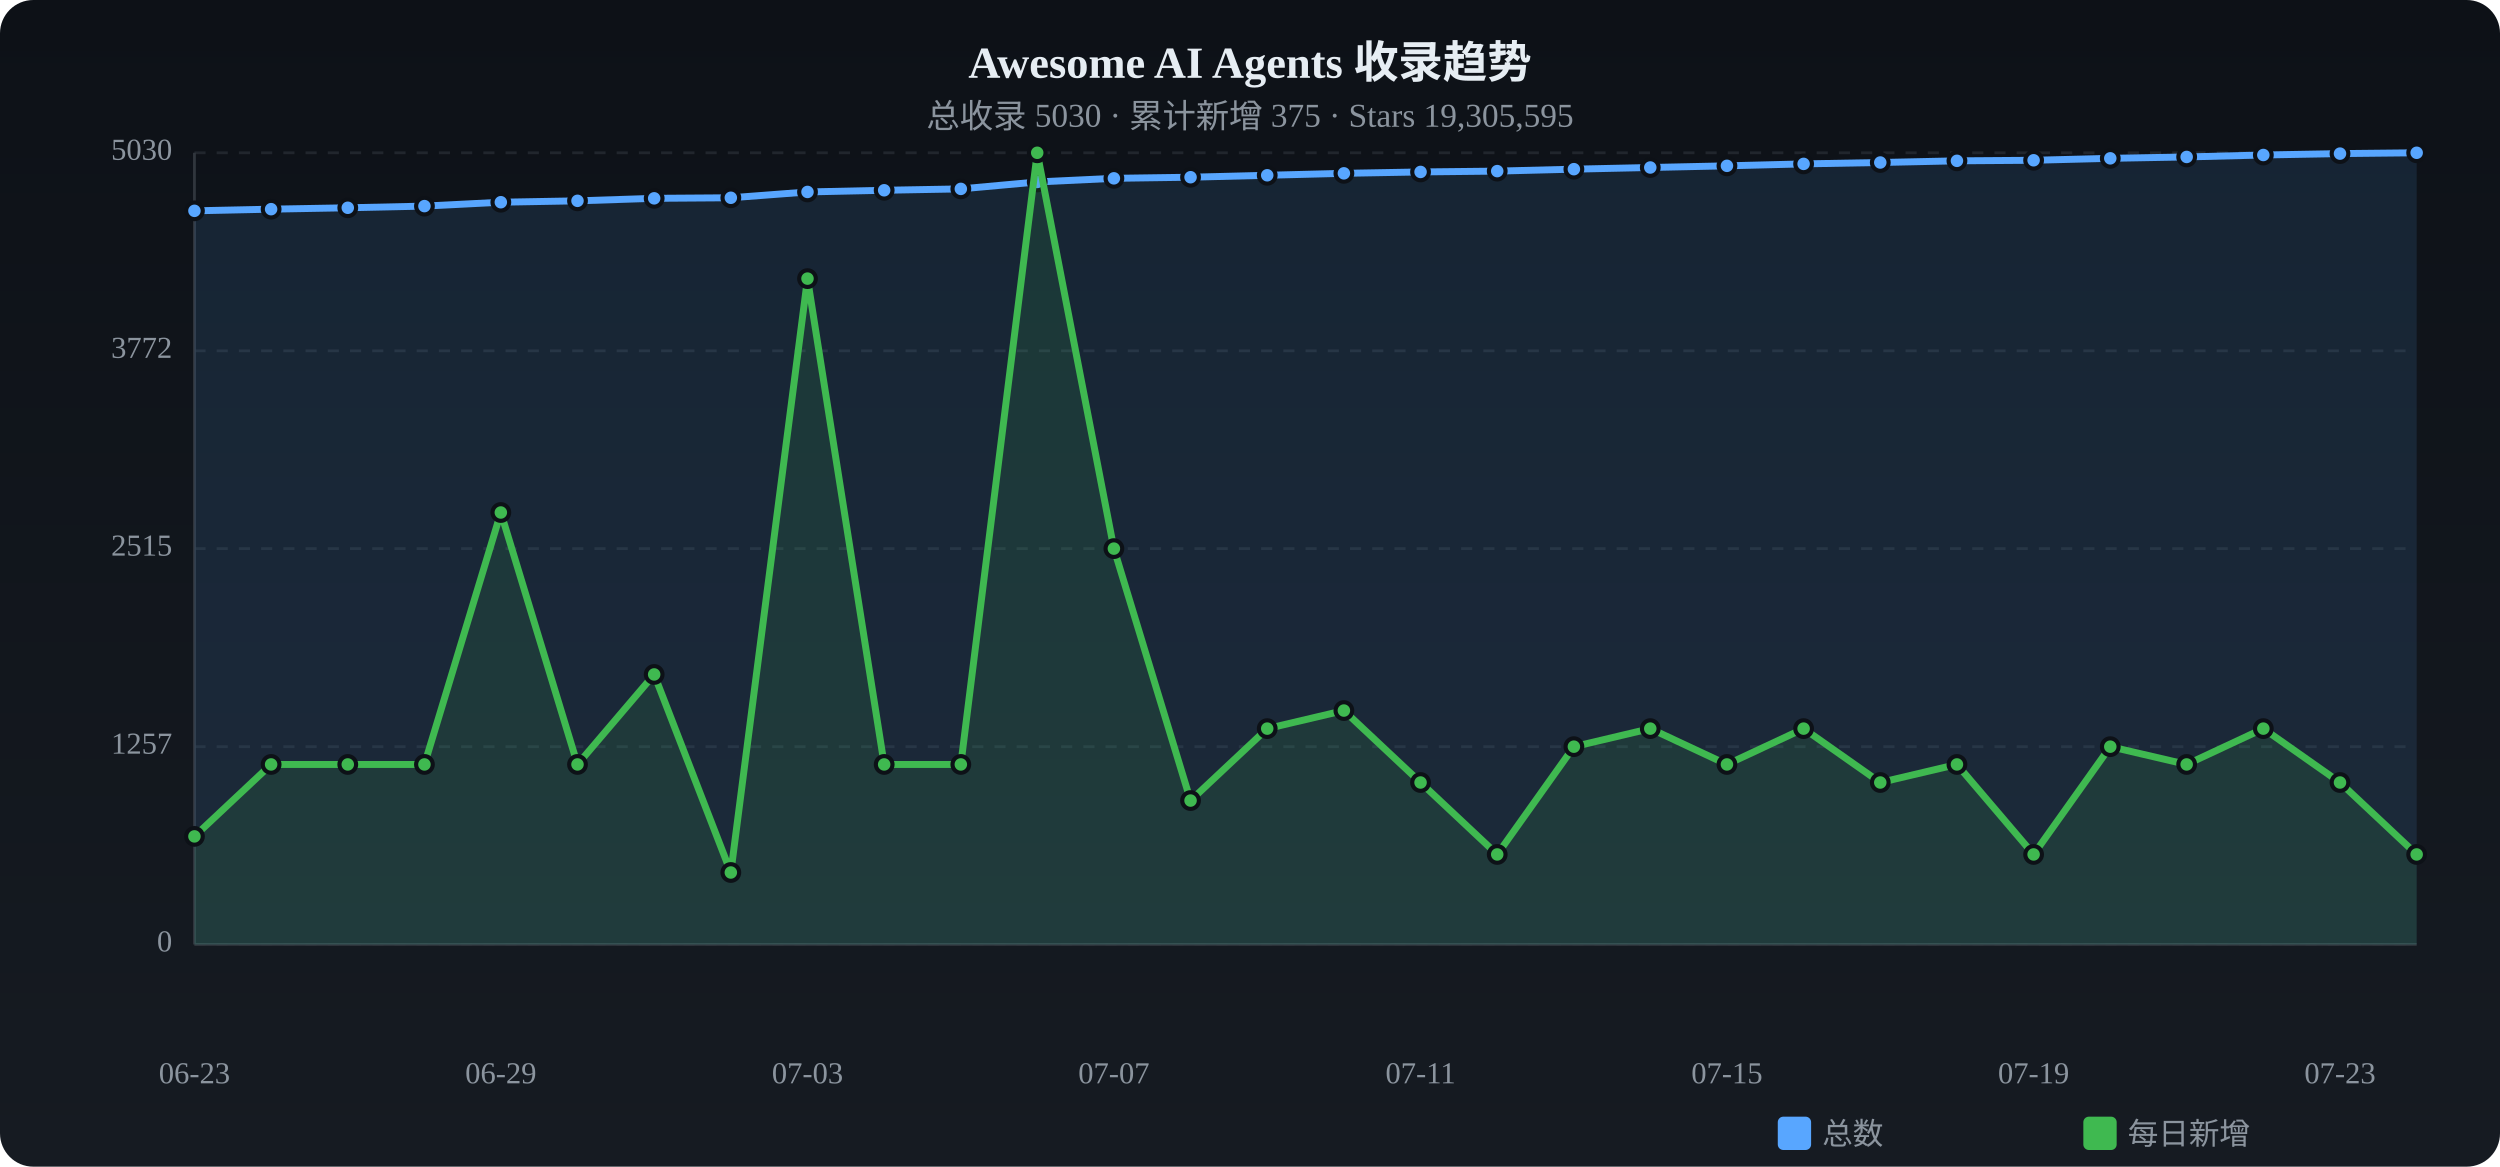
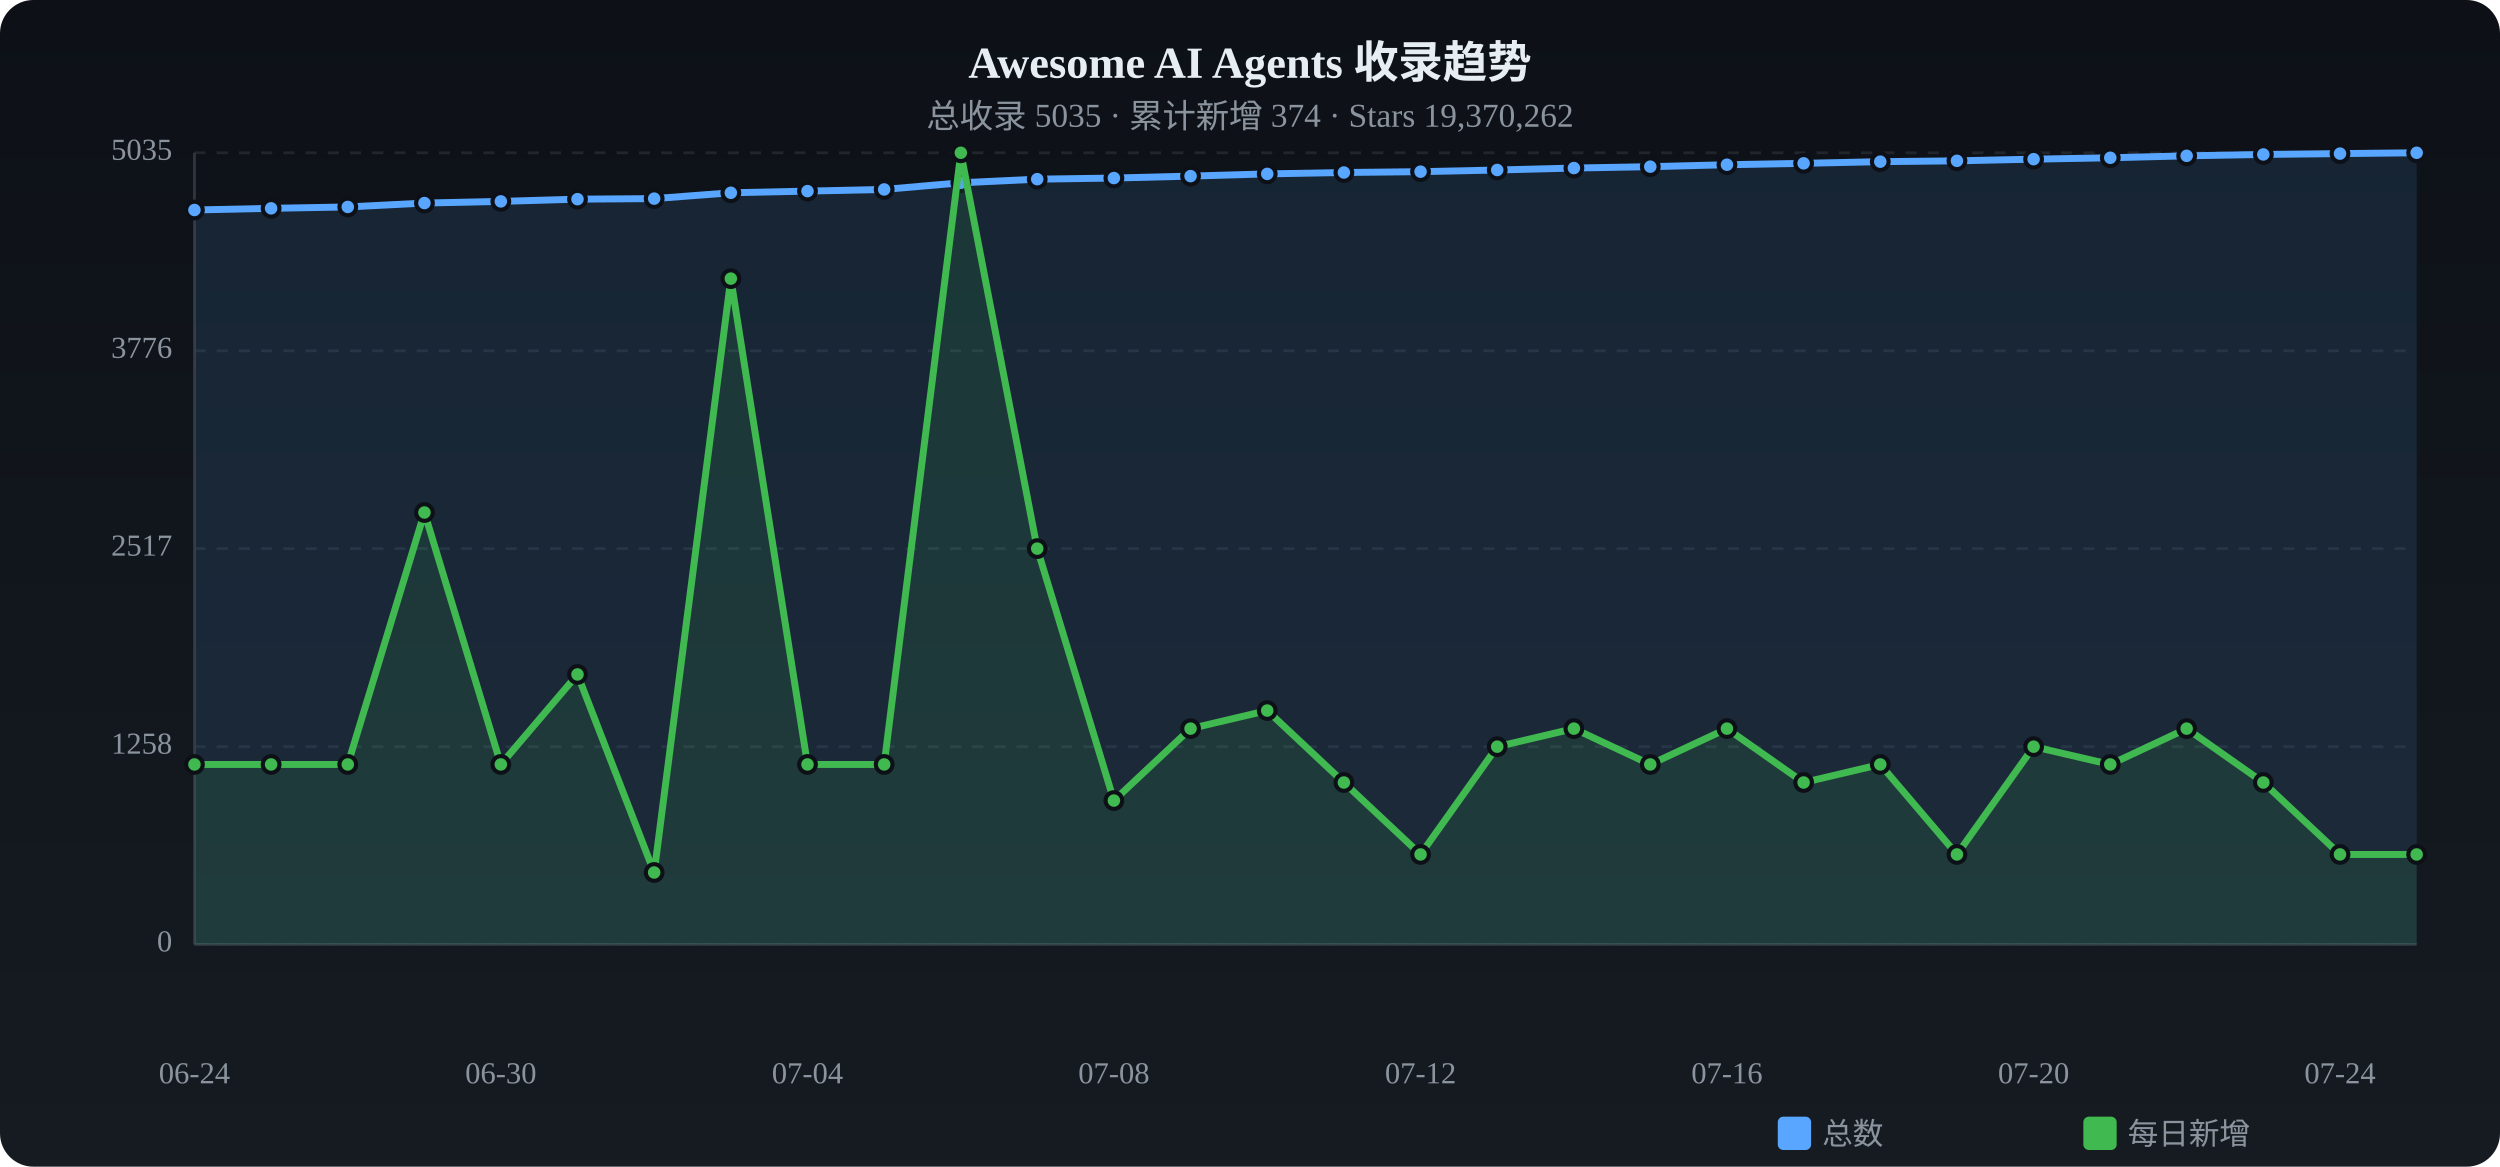
<svg xmlns="http://www.w3.org/2000/svg" viewBox="0 0 900 420" width="900" height="420">
  <defs>
    <linearGradient id="tbg" x1="0%" y1="0%" x2="0%" y2="100%">
      <stop offset="0%" stop-color="#0d1117" />
      <stop offset="100%" stop-color="#161b22" />
    </linearGradient>
  </defs>
  <rect width="900" height="420" rx="12" fill="url(#tbg)" />
  <text x="450.0" y="28" text-anchor="middle" fill="#e6edf3" font-size="16" font-weight="bold">Awesome AI Agents 收录趋势</text>
-   <text x="450.0" y="46" text-anchor="middle" fill="#8b949e" font-size="12">总收录 5030 · 累计新增 375 · Stars 19,305,595</text>
+   <text x="450.0" y="46" text-anchor="middle" fill="#8b949e" font-size="12">总收录 5035 · 累计新增 374 · Stars 19,370,262</text>
  <text x="62" y="340.0" text-anchor="end" fill="#8b949e" font-size="11" dominant-baseline="middle">0</text>
  <line x1="70" y1="340.0" x2="870" y2="340.0" stroke="#21262d" stroke-dasharray="4 4" />
-   <text x="62" y="268.8" text-anchor="end" fill="#8b949e" font-size="11" dominant-baseline="middle">1257</text>
+   <text x="62" y="268.8" text-anchor="end" fill="#8b949e" font-size="11" dominant-baseline="middle">1258</text>
  <line x1="70" y1="268.8" x2="870" y2="268.8" stroke="#21262d" stroke-dasharray="4 4" />
-   <text x="62" y="197.5" text-anchor="end" fill="#8b949e" font-size="11" dominant-baseline="middle">2515</text>
+   <text x="62" y="197.5" text-anchor="end" fill="#8b949e" font-size="11" dominant-baseline="middle">2517</text>
  <line x1="70" y1="197.5" x2="870" y2="197.5" stroke="#21262d" stroke-dasharray="4 4" />
-   <text x="62" y="126.3" text-anchor="end" fill="#8b949e" font-size="11" dominant-baseline="middle">3772</text>
+   <text x="62" y="126.3" text-anchor="end" fill="#8b949e" font-size="11" dominant-baseline="middle">3776</text>
  <line x1="70" y1="126.3" x2="870" y2="126.3" stroke="#21262d" stroke-dasharray="4 4" />
-   <text x="62" y="55.0" text-anchor="end" fill="#8b949e" font-size="11" dominant-baseline="middle">5030</text>
+   <text x="62" y="55.0" text-anchor="end" fill="#8b949e" font-size="11" dominant-baseline="middle">5035</text>
  <line x1="70" y1="55.0" x2="870" y2="55.0" stroke="#21262d" stroke-dasharray="4 4" />
  <line x1="70" y1="55" x2="70" y2="340" stroke="#30363d" />
  <line x1="70" y1="340" x2="870" y2="340" stroke="#30363d" />
-   <path d="M70.0,75.9 L97.6,75.3 L125.2,74.8 L152.8,74.2 L180.3,72.8 L207.9,72.3 L235.5,71.4 L263.1,71.2 L290.7,69.1 L318.3,68.5 L345.9,68.0 L373.4,65.5 L401.0,64.2 L428.6,63.8 L456.2,63.1 L483.8,62.4 L511.4,61.9 L539.0,61.6 L566.6,60.9 L594.1,60.3 L621.7,59.7 L649.3,59.0 L676.9,58.5 L704.5,57.9 L732.1,57.7 L759.7,57.0 L787.2,56.5 L814.8,55.8 L842.4,55.3 L870.0,55.0 L870.0,340 L70.0,340 Z" fill="#58a6ff" opacity="0.12" />
-   <polyline points="70.0,75.9 97.6,75.3 125.2,74.8 152.8,74.2 180.3,72.8 207.9,72.3 235.5,71.4 263.1,71.2 290.7,69.1 318.3,68.5 345.9,68.0 373.4,65.5 401.0,64.2 428.6,63.8 456.2,63.1 483.8,62.4 511.4,61.9 539.0,61.6 566.6,60.9 594.1,60.3 621.7,59.7 649.3,59.0 676.9,58.5 704.5,57.9 732.1,57.7 759.7,57.0 787.2,56.5 814.8,55.8 842.4,55.3 870.0,55.0" fill="none" stroke="#58a6ff" stroke-width="2.5" stroke-linecap="round" stroke-linejoin="round" />
-   <circle cx="70.0" cy="75.9" r="3" fill="#58a6ff" stroke="#0d1117" stroke-width="1.5" />
-   <circle cx="97.6" cy="75.3" r="3" fill="#58a6ff" stroke="#0d1117" stroke-width="1.5" />
-   <circle cx="125.2" cy="74.8" r="3" fill="#58a6ff" stroke="#0d1117" stroke-width="1.5" />
-   <circle cx="152.8" cy="74.2" r="3" fill="#58a6ff" stroke="#0d1117" stroke-width="1.5" />
-   <circle cx="180.3" cy="72.8" r="3" fill="#58a6ff" stroke="#0d1117" stroke-width="1.5" />
-   <circle cx="207.9" cy="72.3" r="3" fill="#58a6ff" stroke="#0d1117" stroke-width="1.5" />
-   <circle cx="235.5" cy="71.4" r="3" fill="#58a6ff" stroke="#0d1117" stroke-width="1.5" />
-   <circle cx="263.1" cy="71.2" r="3" fill="#58a6ff" stroke="#0d1117" stroke-width="1.5" />
-   <circle cx="290.7" cy="69.1" r="3" fill="#58a6ff" stroke="#0d1117" stroke-width="1.5" />
-   <circle cx="318.3" cy="68.5" r="3" fill="#58a6ff" stroke="#0d1117" stroke-width="1.5" />
-   <circle cx="345.9" cy="68.0" r="3" fill="#58a6ff" stroke="#0d1117" stroke-width="1.5" />
-   <circle cx="373.4" cy="65.5" r="3" fill="#58a6ff" stroke="#0d1117" stroke-width="1.5" />
-   <circle cx="401.0" cy="64.2" r="3" fill="#58a6ff" stroke="#0d1117" stroke-width="1.5" />
-   <circle cx="428.6" cy="63.8" r="3" fill="#58a6ff" stroke="#0d1117" stroke-width="1.5" />
-   <circle cx="456.2" cy="63.1" r="3" fill="#58a6ff" stroke="#0d1117" stroke-width="1.5" />
-   <circle cx="483.8" cy="62.4" r="3" fill="#58a6ff" stroke="#0d1117" stroke-width="1.5" />
-   <circle cx="511.4" cy="61.9" r="3" fill="#58a6ff" stroke="#0d1117" stroke-width="1.5" />
-   <circle cx="539.0" cy="61.6" r="3" fill="#58a6ff" stroke="#0d1117" stroke-width="1.5" />
-   <circle cx="566.6" cy="60.9" r="3" fill="#58a6ff" stroke="#0d1117" stroke-width="1.5" />
-   <circle cx="594.1" cy="60.3" r="3" fill="#58a6ff" stroke="#0d1117" stroke-width="1.5" />
-   <circle cx="621.7" cy="59.7" r="3" fill="#58a6ff" stroke="#0d1117" stroke-width="1.5" />
-   <circle cx="649.3" cy="59.0" r="3" fill="#58a6ff" stroke="#0d1117" stroke-width="1.5" />
-   <circle cx="676.9" cy="58.5" r="3" fill="#58a6ff" stroke="#0d1117" stroke-width="1.5" />
+   <path d="M70.0,75.6 L97.6,75.0 L125.2,74.5 L152.8,73.1 L180.3,72.5 L207.9,71.7 L235.5,71.5 L263.1,69.4 L290.7,68.8 L318.3,68.2 L345.9,65.8 L373.4,64.5 L401.0,64.1 L428.6,63.4 L456.2,62.6 L483.8,62.1 L511.4,61.8 L539.0,61.2 L566.6,60.5 L594.1,60.0 L621.7,59.3 L649.3,58.8 L676.9,58.2 L704.5,57.9 L732.1,57.3 L759.7,56.8 L787.2,56.1 L814.8,55.6 L842.4,55.3 L870.0,55.0 L870.0,340 L70.0,340 Z" fill="#58a6ff" opacity="0.12" />
+   <polyline points="70.0,75.6 97.6,75.0 125.2,74.5 152.8,73.1 180.3,72.5 207.9,71.7 235.5,71.5 263.1,69.4 290.7,68.8 318.3,68.2 345.9,65.8 373.4,64.5 401.0,64.1 428.6,63.4 456.2,62.6 483.8,62.1 511.4,61.8 539.0,61.2 566.6,60.5 594.1,60.0 621.7,59.3 649.3,58.8 676.9,58.2 704.5,57.9 732.1,57.3 759.7,56.8 787.2,56.1 814.8,55.6 842.4,55.3 870.0,55.0" fill="none" stroke="#58a6ff" stroke-width="2.5" stroke-linecap="round" stroke-linejoin="round" />
+   <circle cx="70.0" cy="75.6" r="3" fill="#58a6ff" stroke="#0d1117" stroke-width="1.5" />
+   <circle cx="97.6" cy="75.0" r="3" fill="#58a6ff" stroke="#0d1117" stroke-width="1.5" />
+   <circle cx="125.2" cy="74.5" r="3" fill="#58a6ff" stroke="#0d1117" stroke-width="1.5" />
+   <circle cx="152.8" cy="73.1" r="3" fill="#58a6ff" stroke="#0d1117" stroke-width="1.5" />
+   <circle cx="180.3" cy="72.5" r="3" fill="#58a6ff" stroke="#0d1117" stroke-width="1.5" />
+   <circle cx="207.9" cy="71.7" r="3" fill="#58a6ff" stroke="#0d1117" stroke-width="1.5" />
+   <circle cx="235.5" cy="71.5" r="3" fill="#58a6ff" stroke="#0d1117" stroke-width="1.5" />
+   <circle cx="263.1" cy="69.4" r="3" fill="#58a6ff" stroke="#0d1117" stroke-width="1.5" />
+   <circle cx="290.7" cy="68.8" r="3" fill="#58a6ff" stroke="#0d1117" stroke-width="1.5" />
+   <circle cx="318.3" cy="68.2" r="3" fill="#58a6ff" stroke="#0d1117" stroke-width="1.5" />
+   <circle cx="345.9" cy="65.8" r="3" fill="#58a6ff" stroke="#0d1117" stroke-width="1.5" />
+   <circle cx="373.4" cy="64.5" r="3" fill="#58a6ff" stroke="#0d1117" stroke-width="1.5" />
+   <circle cx="401.0" cy="64.1" r="3" fill="#58a6ff" stroke="#0d1117" stroke-width="1.5" />
+   <circle cx="428.6" cy="63.4" r="3" fill="#58a6ff" stroke="#0d1117" stroke-width="1.5" />
+   <circle cx="456.2" cy="62.6" r="3" fill="#58a6ff" stroke="#0d1117" stroke-width="1.5" />
+   <circle cx="483.8" cy="62.1" r="3" fill="#58a6ff" stroke="#0d1117" stroke-width="1.5" />
+   <circle cx="511.4" cy="61.8" r="3" fill="#58a6ff" stroke="#0d1117" stroke-width="1.5" />
+   <circle cx="539.0" cy="61.2" r="3" fill="#58a6ff" stroke="#0d1117" stroke-width="1.5" />
+   <circle cx="566.6" cy="60.5" r="3" fill="#58a6ff" stroke="#0d1117" stroke-width="1.5" />
+   <circle cx="594.1" cy="60.0" r="3" fill="#58a6ff" stroke="#0d1117" stroke-width="1.5" />
+   <circle cx="621.7" cy="59.3" r="3" fill="#58a6ff" stroke="#0d1117" stroke-width="1.5" />
+   <circle cx="649.3" cy="58.8" r="3" fill="#58a6ff" stroke="#0d1117" stroke-width="1.5" />
+   <circle cx="676.9" cy="58.2" r="3" fill="#58a6ff" stroke="#0d1117" stroke-width="1.5" />
  <circle cx="704.5" cy="57.9" r="3" fill="#58a6ff" stroke="#0d1117" stroke-width="1.5" />
-   <circle cx="732.1" cy="57.7" r="3" fill="#58a6ff" stroke="#0d1117" stroke-width="1.5" />
-   <circle cx="759.7" cy="57.0" r="3" fill="#58a6ff" stroke="#0d1117" stroke-width="1.5" />
-   <circle cx="787.2" cy="56.5" r="3" fill="#58a6ff" stroke="#0d1117" stroke-width="1.5" />
-   <circle cx="814.8" cy="55.8" r="3" fill="#58a6ff" stroke="#0d1117" stroke-width="1.5" />
+   <circle cx="732.1" cy="57.3" r="3" fill="#58a6ff" stroke="#0d1117" stroke-width="1.5" />
+   <circle cx="759.7" cy="56.8" r="3" fill="#58a6ff" stroke="#0d1117" stroke-width="1.5" />
+   <circle cx="787.2" cy="56.1" r="3" fill="#58a6ff" stroke="#0d1117" stroke-width="1.5" />
+   <circle cx="814.8" cy="55.6" r="3" fill="#58a6ff" stroke="#0d1117" stroke-width="1.5" />
  <circle cx="842.4" cy="55.3" r="3" fill="#58a6ff" stroke="#0d1117" stroke-width="1.5" />
  <circle cx="870.0" cy="55.0" r="3" fill="#58a6ff" stroke="#0d1117" stroke-width="1.5" />
-   <path d="M70.0,301.1 L97.6,275.2 L125.2,275.2 L152.8,275.2 L180.3,184.5 L207.9,275.2 L235.5,242.8 L263.1,314.1 L290.7,100.3 L318.3,275.2 L345.9,275.2 L373.4,55.0 L401.0,197.5 L428.6,288.2 L456.2,262.3 L483.8,255.8 L511.4,281.7 L539.0,307.6 L566.6,268.8 L594.1,262.3 L621.7,275.2 L649.3,262.3 L676.9,281.7 L704.5,275.2 L732.1,307.6 L759.7,268.8 L787.2,275.2 L814.8,262.3 L842.4,281.7 L870.0,307.6 L870.0,340 L70.0,340 Z" fill="#3fb950" opacity="0.12" />
-   <polyline points="70.0,301.1 97.6,275.2 125.2,275.2 152.8,275.2 180.3,184.5 207.9,275.2 235.5,242.8 263.1,314.1 290.7,100.3 318.3,275.2 345.9,275.2 373.4,55.0 401.0,197.5 428.6,288.2 456.2,262.3 483.8,255.8 511.4,281.7 539.0,307.6 566.6,268.8 594.1,262.3 621.7,275.2 649.3,262.3 676.9,281.7 704.5,275.2 732.1,307.6 759.7,268.8 787.2,275.2 814.8,262.3 842.4,281.7 870.0,307.6" fill="none" stroke="#3fb950" stroke-width="2.5" stroke-linecap="round" stroke-linejoin="round" />
-   <circle cx="70.0" cy="301.1" r="3" fill="#3fb950" stroke="#0d1117" stroke-width="1.5" />
+   <path d="M70.0,275.2 L97.6,275.2 L125.2,275.2 L152.8,184.5 L180.3,275.2 L207.9,242.8 L235.5,314.1 L263.1,100.3 L290.7,275.2 L318.3,275.2 L345.9,55.0 L373.4,197.5 L401.0,288.2 L428.6,262.3 L456.2,255.8 L483.8,281.7 L511.4,307.6 L539.0,268.8 L566.6,262.3 L594.1,275.2 L621.7,262.3 L649.3,281.7 L676.9,275.2 L704.5,307.6 L732.1,268.8 L759.7,275.2 L787.2,262.3 L814.8,281.7 L842.4,307.6 L870.0,307.6 L870.0,340 L70.0,340 Z" fill="#3fb950" opacity="0.12" />
+   <polyline points="70.0,275.2 97.6,275.2 125.2,275.2 152.8,184.5 180.3,275.2 207.9,242.8 235.5,314.1 263.1,100.3 290.7,275.2 318.3,275.2 345.9,55.0 373.4,197.5 401.0,288.2 428.6,262.3 456.2,255.8 483.8,281.7 511.4,307.6 539.0,268.8 566.6,262.3 594.1,275.2 621.7,262.3 649.3,281.7 676.9,275.2 704.5,307.6 732.1,268.8 759.7,275.2 787.2,262.3 814.8,281.7 842.4,307.6 870.0,307.6" fill="none" stroke="#3fb950" stroke-width="2.5" stroke-linecap="round" stroke-linejoin="round" />
+   <circle cx="70.0" cy="275.2" r="3" fill="#3fb950" stroke="#0d1117" stroke-width="1.5" />
  <circle cx="97.6" cy="275.2" r="3" fill="#3fb950" stroke="#0d1117" stroke-width="1.5" />
  <circle cx="125.2" cy="275.2" r="3" fill="#3fb950" stroke="#0d1117" stroke-width="1.5" />
-   <circle cx="152.8" cy="275.2" r="3" fill="#3fb950" stroke="#0d1117" stroke-width="1.5" />
-   <circle cx="180.3" cy="184.5" r="3" fill="#3fb950" stroke="#0d1117" stroke-width="1.5" />
-   <circle cx="207.9" cy="275.2" r="3" fill="#3fb950" stroke="#0d1117" stroke-width="1.5" />
-   <circle cx="235.5" cy="242.8" r="3" fill="#3fb950" stroke="#0d1117" stroke-width="1.5" />
-   <circle cx="263.1" cy="314.1" r="3" fill="#3fb950" stroke="#0d1117" stroke-width="1.5" />
-   <circle cx="290.7" cy="100.3" r="3" fill="#3fb950" stroke="#0d1117" stroke-width="1.5" />
+   <circle cx="152.8" cy="184.5" r="3" fill="#3fb950" stroke="#0d1117" stroke-width="1.5" />
+   <circle cx="180.3" cy="275.2" r="3" fill="#3fb950" stroke="#0d1117" stroke-width="1.5" />
+   <circle cx="207.9" cy="242.8" r="3" fill="#3fb950" stroke="#0d1117" stroke-width="1.5" />
+   <circle cx="235.5" cy="314.1" r="3" fill="#3fb950" stroke="#0d1117" stroke-width="1.5" />
+   <circle cx="263.1" cy="100.3" r="3" fill="#3fb950" stroke="#0d1117" stroke-width="1.5" />
+   <circle cx="290.7" cy="275.2" r="3" fill="#3fb950" stroke="#0d1117" stroke-width="1.5" />
  <circle cx="318.3" cy="275.2" r="3" fill="#3fb950" stroke="#0d1117" stroke-width="1.5" />
-   <circle cx="345.9" cy="275.2" r="3" fill="#3fb950" stroke="#0d1117" stroke-width="1.5" />
-   <circle cx="373.4" cy="55.0" r="3" fill="#3fb950" stroke="#0d1117" stroke-width="1.5" />
-   <circle cx="401.0" cy="197.5" r="3" fill="#3fb950" stroke="#0d1117" stroke-width="1.5" />
-   <circle cx="428.6" cy="288.2" r="3" fill="#3fb950" stroke="#0d1117" stroke-width="1.5" />
-   <circle cx="456.2" cy="262.3" r="3" fill="#3fb950" stroke="#0d1117" stroke-width="1.5" />
-   <circle cx="483.8" cy="255.8" r="3" fill="#3fb950" stroke="#0d1117" stroke-width="1.5" />
-   <circle cx="511.4" cy="281.7" r="3" fill="#3fb950" stroke="#0d1117" stroke-width="1.5" />
-   <circle cx="539.0" cy="307.6" r="3" fill="#3fb950" stroke="#0d1117" stroke-width="1.5" />
-   <circle cx="566.6" cy="268.8" r="3" fill="#3fb950" stroke="#0d1117" stroke-width="1.5" />
-   <circle cx="594.1" cy="262.3" r="3" fill="#3fb950" stroke="#0d1117" stroke-width="1.5" />
-   <circle cx="621.7" cy="275.2" r="3" fill="#3fb950" stroke="#0d1117" stroke-width="1.5" />
-   <circle cx="649.3" cy="262.3" r="3" fill="#3fb950" stroke="#0d1117" stroke-width="1.5" />
-   <circle cx="676.9" cy="281.7" r="3" fill="#3fb950" stroke="#0d1117" stroke-width="1.5" />
-   <circle cx="704.5" cy="275.2" r="3" fill="#3fb950" stroke="#0d1117" stroke-width="1.5" />
-   <circle cx="732.1" cy="307.6" r="3" fill="#3fb950" stroke="#0d1117" stroke-width="1.5" />
-   <circle cx="759.7" cy="268.8" r="3" fill="#3fb950" stroke="#0d1117" stroke-width="1.5" />
-   <circle cx="787.2" cy="275.2" r="3" fill="#3fb950" stroke="#0d1117" stroke-width="1.5" />
-   <circle cx="814.8" cy="262.3" r="3" fill="#3fb950" stroke="#0d1117" stroke-width="1.5" />
-   <circle cx="842.4" cy="281.7" r="3" fill="#3fb950" stroke="#0d1117" stroke-width="1.5" />
+   <circle cx="345.9" cy="55.0" r="3" fill="#3fb950" stroke="#0d1117" stroke-width="1.5" />
+   <circle cx="373.4" cy="197.5" r="3" fill="#3fb950" stroke="#0d1117" stroke-width="1.5" />
+   <circle cx="401.0" cy="288.2" r="3" fill="#3fb950" stroke="#0d1117" stroke-width="1.5" />
+   <circle cx="428.6" cy="262.3" r="3" fill="#3fb950" stroke="#0d1117" stroke-width="1.5" />
+   <circle cx="456.2" cy="255.8" r="3" fill="#3fb950" stroke="#0d1117" stroke-width="1.5" />
+   <circle cx="483.8" cy="281.7" r="3" fill="#3fb950" stroke="#0d1117" stroke-width="1.5" />
+   <circle cx="511.4" cy="307.6" r="3" fill="#3fb950" stroke="#0d1117" stroke-width="1.5" />
+   <circle cx="539.0" cy="268.8" r="3" fill="#3fb950" stroke="#0d1117" stroke-width="1.5" />
+   <circle cx="566.6" cy="262.3" r="3" fill="#3fb950" stroke="#0d1117" stroke-width="1.5" />
+   <circle cx="594.1" cy="275.2" r="3" fill="#3fb950" stroke="#0d1117" stroke-width="1.5" />
+   <circle cx="621.7" cy="262.3" r="3" fill="#3fb950" stroke="#0d1117" stroke-width="1.5" />
+   <circle cx="649.3" cy="281.7" r="3" fill="#3fb950" stroke="#0d1117" stroke-width="1.5" />
+   <circle cx="676.9" cy="275.2" r="3" fill="#3fb950" stroke="#0d1117" stroke-width="1.5" />
+   <circle cx="704.5" cy="307.6" r="3" fill="#3fb950" stroke="#0d1117" stroke-width="1.5" />
+   <circle cx="732.1" cy="268.8" r="3" fill="#3fb950" stroke="#0d1117" stroke-width="1.5" />
+   <circle cx="759.7" cy="275.2" r="3" fill="#3fb950" stroke="#0d1117" stroke-width="1.5" />
+   <circle cx="787.2" cy="262.3" r="3" fill="#3fb950" stroke="#0d1117" stroke-width="1.5" />
+   <circle cx="814.8" cy="281.7" r="3" fill="#3fb950" stroke="#0d1117" stroke-width="1.5" />
+   <circle cx="842.4" cy="307.6" r="3" fill="#3fb950" stroke="#0d1117" stroke-width="1.5" />
  <circle cx="870.0" cy="307.6" r="3" fill="#3fb950" stroke="#0d1117" stroke-width="1.5" />
-   <text x="70.0" y="390" text-anchor="middle" fill="#8b949e" font-size="11">06-23</text>
-   <text x="180.3" y="390" text-anchor="middle" fill="#8b949e" font-size="11">06-29</text>
-   <text x="290.7" y="390" text-anchor="middle" fill="#8b949e" font-size="11">07-03</text>
-   <text x="401.0" y="390" text-anchor="middle" fill="#8b949e" font-size="11">07-07</text>
-   <text x="511.4" y="390" text-anchor="middle" fill="#8b949e" font-size="11">07-11</text>
-   <text x="621.7" y="390" text-anchor="middle" fill="#8b949e" font-size="11">07-15</text>
-   <text x="732.1" y="390" text-anchor="middle" fill="#8b949e" font-size="11">07-19</text>
-   <text x="842.4" y="390" text-anchor="middle" fill="#8b949e" font-size="11">07-23</text>
+   <text x="70.0" y="390" text-anchor="middle" fill="#8b949e" font-size="11">06-24</text>
+   <text x="180.3" y="390" text-anchor="middle" fill="#8b949e" font-size="11">06-30</text>
+   <text x="290.7" y="390" text-anchor="middle" fill="#8b949e" font-size="11">07-04</text>
+   <text x="401.0" y="390" text-anchor="middle" fill="#8b949e" font-size="11">07-08</text>
+   <text x="511.4" y="390" text-anchor="middle" fill="#8b949e" font-size="11">07-12</text>
+   <text x="621.7" y="390" text-anchor="middle" fill="#8b949e" font-size="11">07-16</text>
+   <text x="732.1" y="390" text-anchor="middle" fill="#8b949e" font-size="11">07-20</text>
+   <text x="842.4" y="390" text-anchor="middle" fill="#8b949e" font-size="11">07-24</text>
  <rect x="640" y="402" width="12" height="12" rx="2" fill="#58a6ff" />
  <text x="656" y="412" fill="#8b949e" font-size="11">总数</text>
  <rect x="750" y="402" width="12" height="12" rx="2" fill="#3fb950" />
  <text x="766" y="412" fill="#8b949e" font-size="11">每日新增</text>
</svg>
